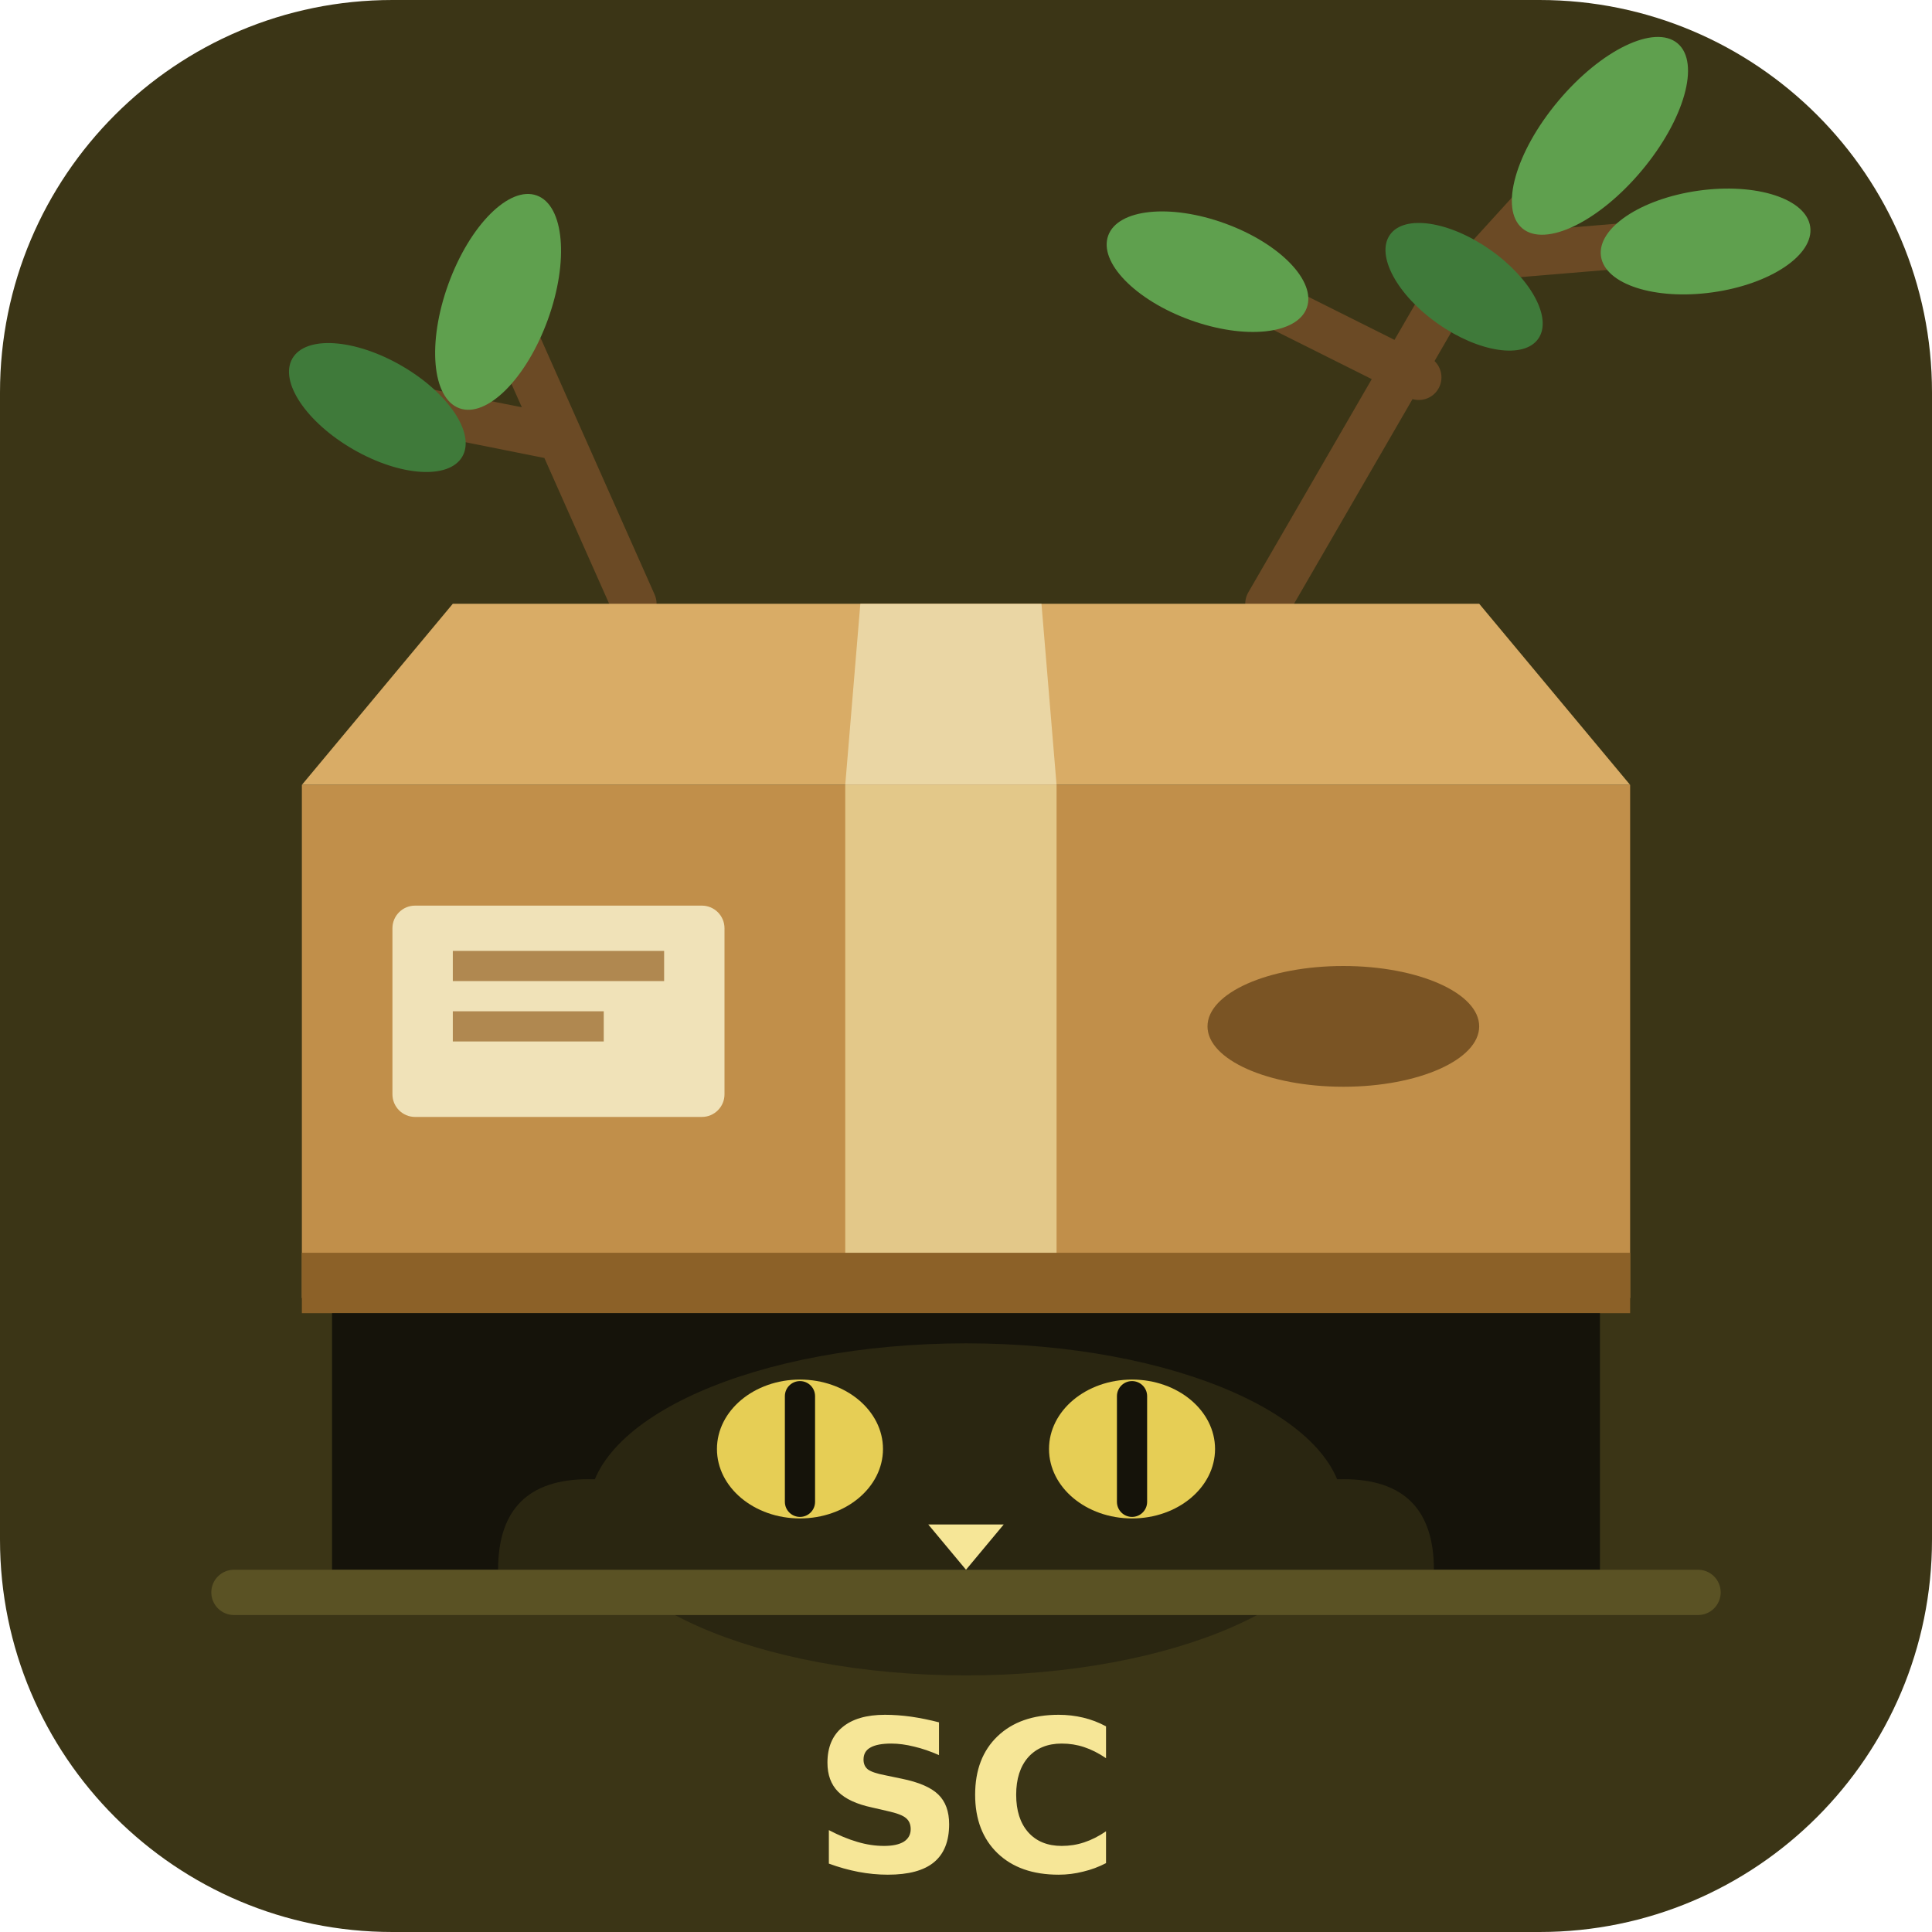
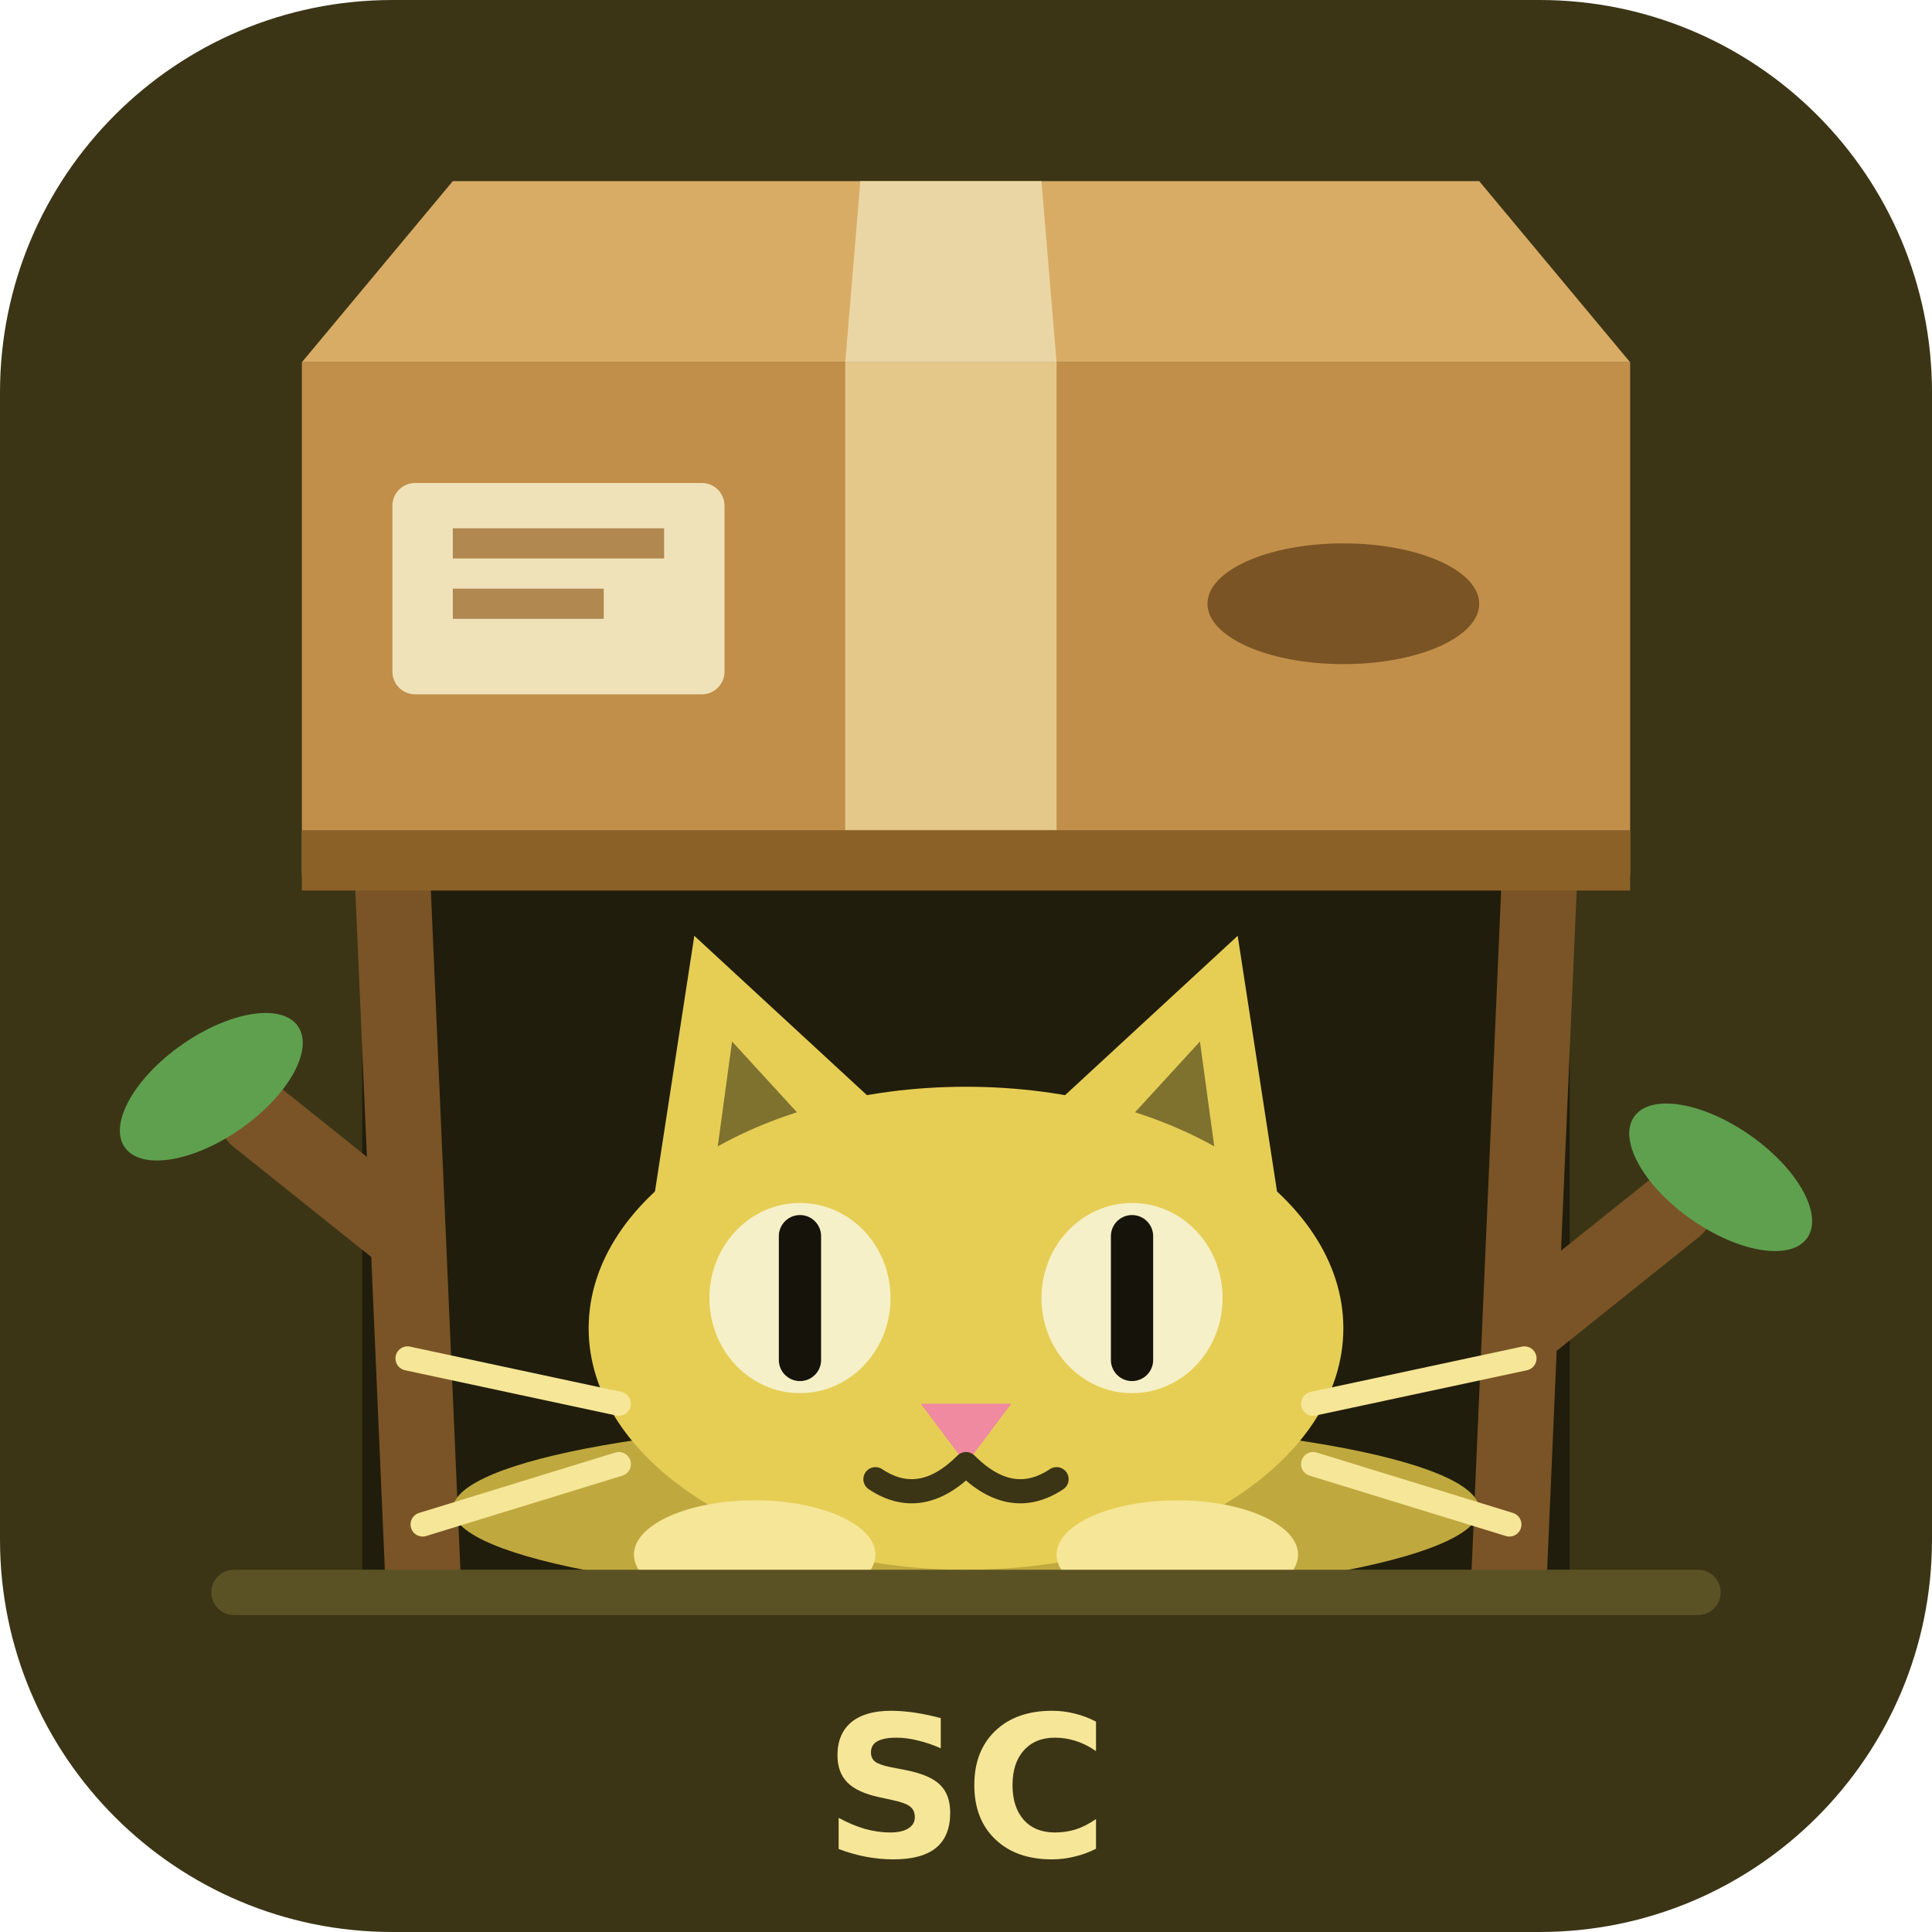
<svg xmlns="http://www.w3.org/2000/svg" viewBox="0 0 128 128" width="128" height="128" role="img" aria-label="Scaredy Cat icon">
  <rect width="128" height="128" rx="26" fill="#3b3516" />
-   <path d="M84 40 L95 21 L105 10 M94 25 L82 19 M99 17 L111 16 M42 40 L34 22 M37 29 L27 27" stroke="#6b4a25" stroke-width="3" fill="none" stroke-linecap="round" />
+   <path d="M24 58 H104 V104 H24 Z" fill="#0f0e05" opacity=".6" />
+   <path d="M28 104 L26 58 M100 104 L102 58 M27 82 L17 74 M101 88 L111 80" stroke="#7a5426" stroke-width="5" fill="none" stroke-linecap="round" />
  <g fill="#5fa04e">
-     <ellipse cx="106" cy="9" rx="8" ry="3.6" transform="rotate(-50 106 9)" />
-     <ellipse cx="80" cy="18" rx="7" ry="3.4" transform="rotate(20 80 18)" />
-     <ellipse cx="113" cy="16" rx="7" ry="3.4" transform="rotate(-8 113 16)" />
-     <ellipse cx="33" cy="20" rx="7.5" ry="3.5" transform="rotate(-70 33 20)" />
+     <ellipse cx="14" cy="72" rx="7" ry="3.4" transform="rotate(-35 14 72)" />
+     <ellipse cx="114" cy="78" rx="7" ry="3.4" transform="rotate(35 114 78)" />
  </g>
-   <g fill="#3f7a3a">
-     <ellipse cx="97" cy="19" rx="6" ry="3" transform="rotate(35 97 19)" />
-     <ellipse cx="25" cy="27" rx="6.5" ry="3.2" transform="rotate(-150 25 27)" />
-   </g>
-   <path d="M30 40 L98 40 L108 52 L20 52 Z" fill="#d9ac66" />
-   <rect x="20" y="52" width="88" height="34" fill="#c18f4a" />
-   <path d="M57 40 L69 40 L70 52 L56 52 Z" fill="#ead6a4" />
-   <rect x="56" y="52" width="14" height="34" fill="#e3c889" />
-   <rect x="26" y="60" width="22" height="14" rx="1.5" fill="#f0e2b8" />
-   <path d="M30 64 H44 M30 68 H40" stroke="#b08850" stroke-width="2" />
-   <ellipse cx="89" cy="68" rx="9" ry="4" fill="#7a5424" />
-   <rect x="20" y="83" width="88" height="4" fill="#8c6128" />
-   <rect x="22" y="87" width="84" height="17" fill="#15130a" />
-   <ellipse cx="64" cy="100" rx="25" ry="11" fill="#2a2611" />
-   <path d="M33 104 Q33 98 39 98 Q45 98 45 104 Z M83 104 Q83 98 89 98 Q95 98 95 104 Z" fill="#2a2611" />
-   <ellipse cx="53" cy="96" rx="5.5" ry="4.6" fill="#e6ce55" />
-   <ellipse cx="75" cy="96" rx="5.5" ry="4.6" fill="#e6ce55" />
-   <rect x="52" y="91.5" width="2" height="9" rx="1" fill="#15130a" />
-   <rect x="74" y="91.5" width="2" height="9" rx="1" fill="#15130a" />
-   <path d="M61.5 101 L66.5 101 L64 104 Z" fill="#f6e697" />
+   <ellipse cx="64" cy="100" rx="34" ry="6" fill="#bfa93f" />
+   <path d="M42 88 L46 62 L59 74 Z M86 88 L82 62 L69 74 Z" fill="#e6ce55" />
+   <path d="M47 80 L48.5 69 L54 75 Z M81 80 L79.5 69 L74 75 Z" fill="#3b3516" opacity=".6" />
+   <ellipse cx="64" cy="88" rx="25" ry="16" fill="#e6ce55" />
+   <ellipse cx="53" cy="86" rx="6" ry="6.3" fill="#f6f0c8" />
+   <ellipse cx="75" cy="86" rx="6" ry="6.3" fill="#f6f0c8" />
+   <rect x="51.6" y="80.5" width="2.8" height="11" rx="1.4" fill="#15130a" />
+   <rect x="73.6" y="80.5" width="2.8" height="11" rx="1.4" fill="#15130a" />
+   <path d="M61 93 L67 93 L64 97 Z" fill="#f08aa0" />
+   <path d="M64 97 Q61 100 58 98 M64 97 Q67 100 70 98" stroke="#3b3516" stroke-width="1.6" fill="none" stroke-linecap="round" />
+   <path d="M41 93 L27 90 M41 97 L28 101 M87 93 L101 90 M87 97 L100 101" stroke="#f6e697" stroke-width="1.6" stroke-linecap="round" />
+   <ellipse cx="50" cy="103" rx="8" ry="3.6" fill="#f6e697" />
+   <ellipse cx="78" cy="103" rx="8" ry="3.6" fill="#f6e697" />
+   <path d="M30 12 L98 12 L108 24 L20 24 Z" fill="#d9ac66" />
+   <rect x="20" y="24" width="88" height="34" fill="#c18f4a" />
+   <path d="M57 12 L69 12 L70 24 L56 24 Z" fill="#ead6a4" />
+   <rect x="56" y="24" width="14" height="34" fill="#e3c889" />
+   <rect x="26" y="32" width="22" height="14" rx="1.5" fill="#f0e2b8" />
+   <path d="M30 36 H44 M30 40 H40" stroke="#b08850" stroke-width="2" />
+   <ellipse cx="89" cy="40" rx="9" ry="4" fill="#7a5424" />
+   <rect x="20" y="55" width="88" height="4" fill="#8c6128" />
  <rect x="14" y="104" width="100" height="3" rx="1.5" fill="#5a5224" />
-   <text x="64" y="124" font-family="DejaVu Sans, Arial, sans-serif" font-size="14" font-weight="700" text-anchor="middle" fill="#f6e697">SC</text>
+   <text x="64" y="123" font-family="DejaVu Sans, Arial, sans-serif" font-size="13" font-weight="700" text-anchor="middle" fill="#f6e697">SC</text>
</svg>
